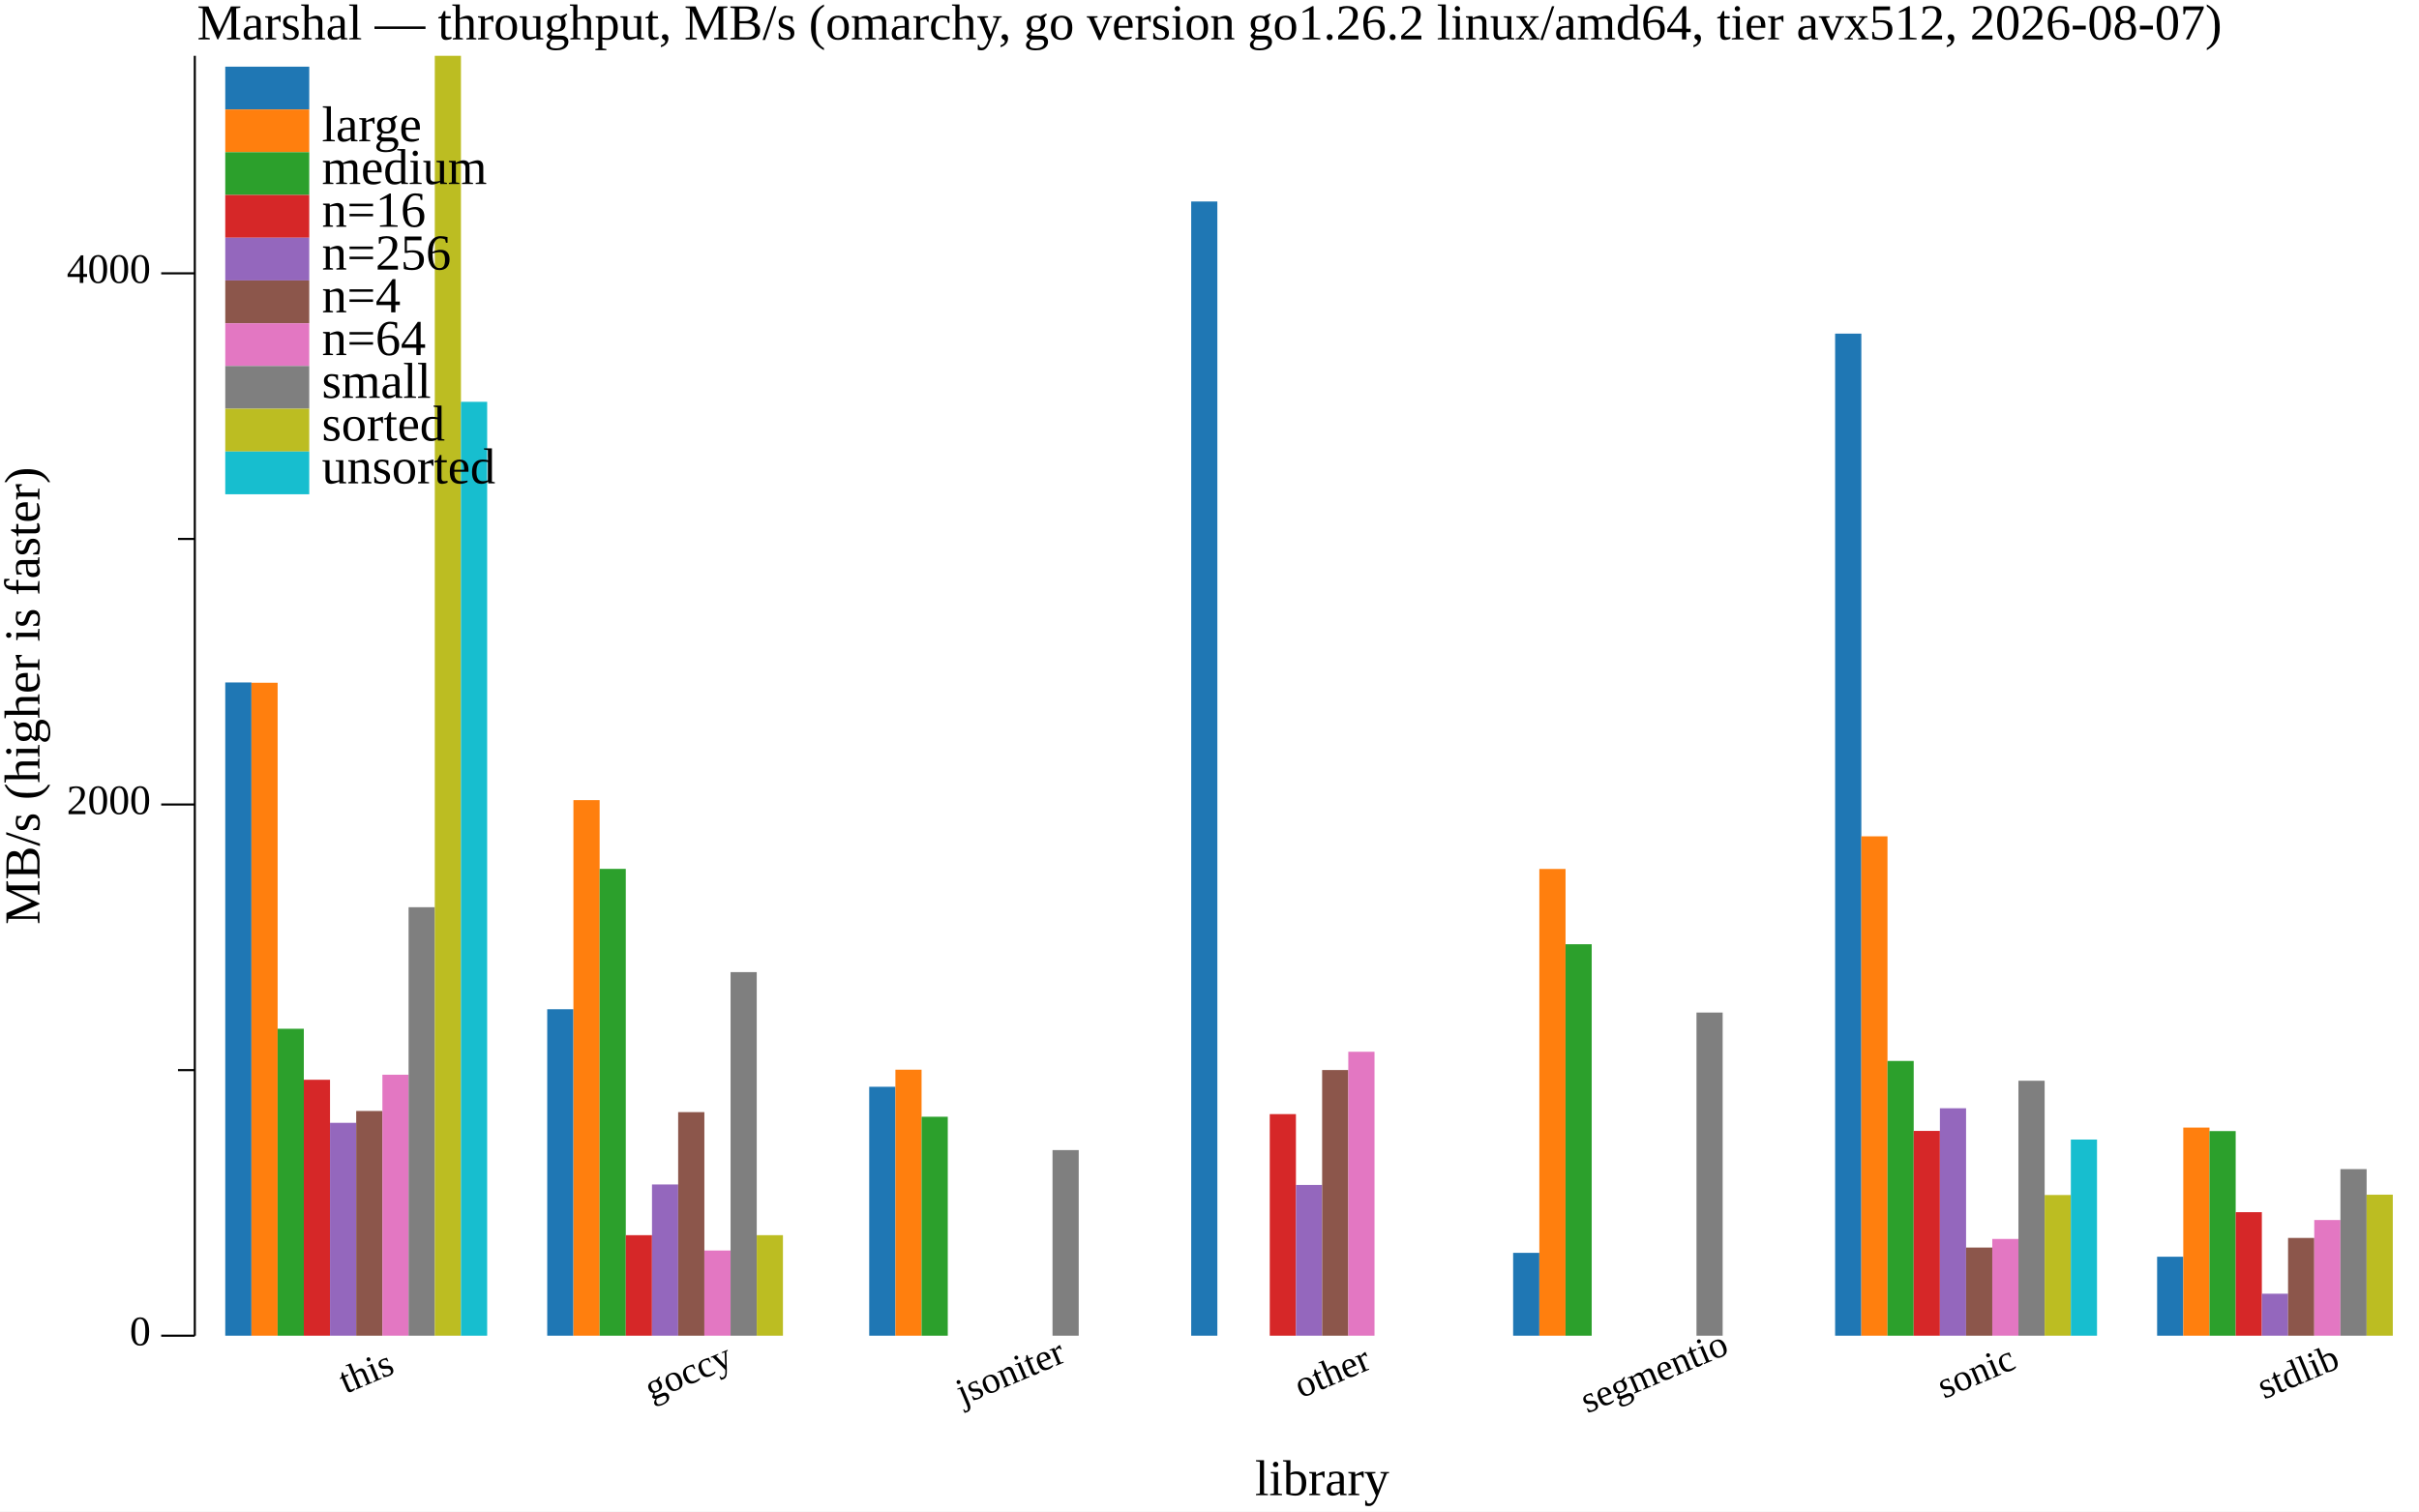
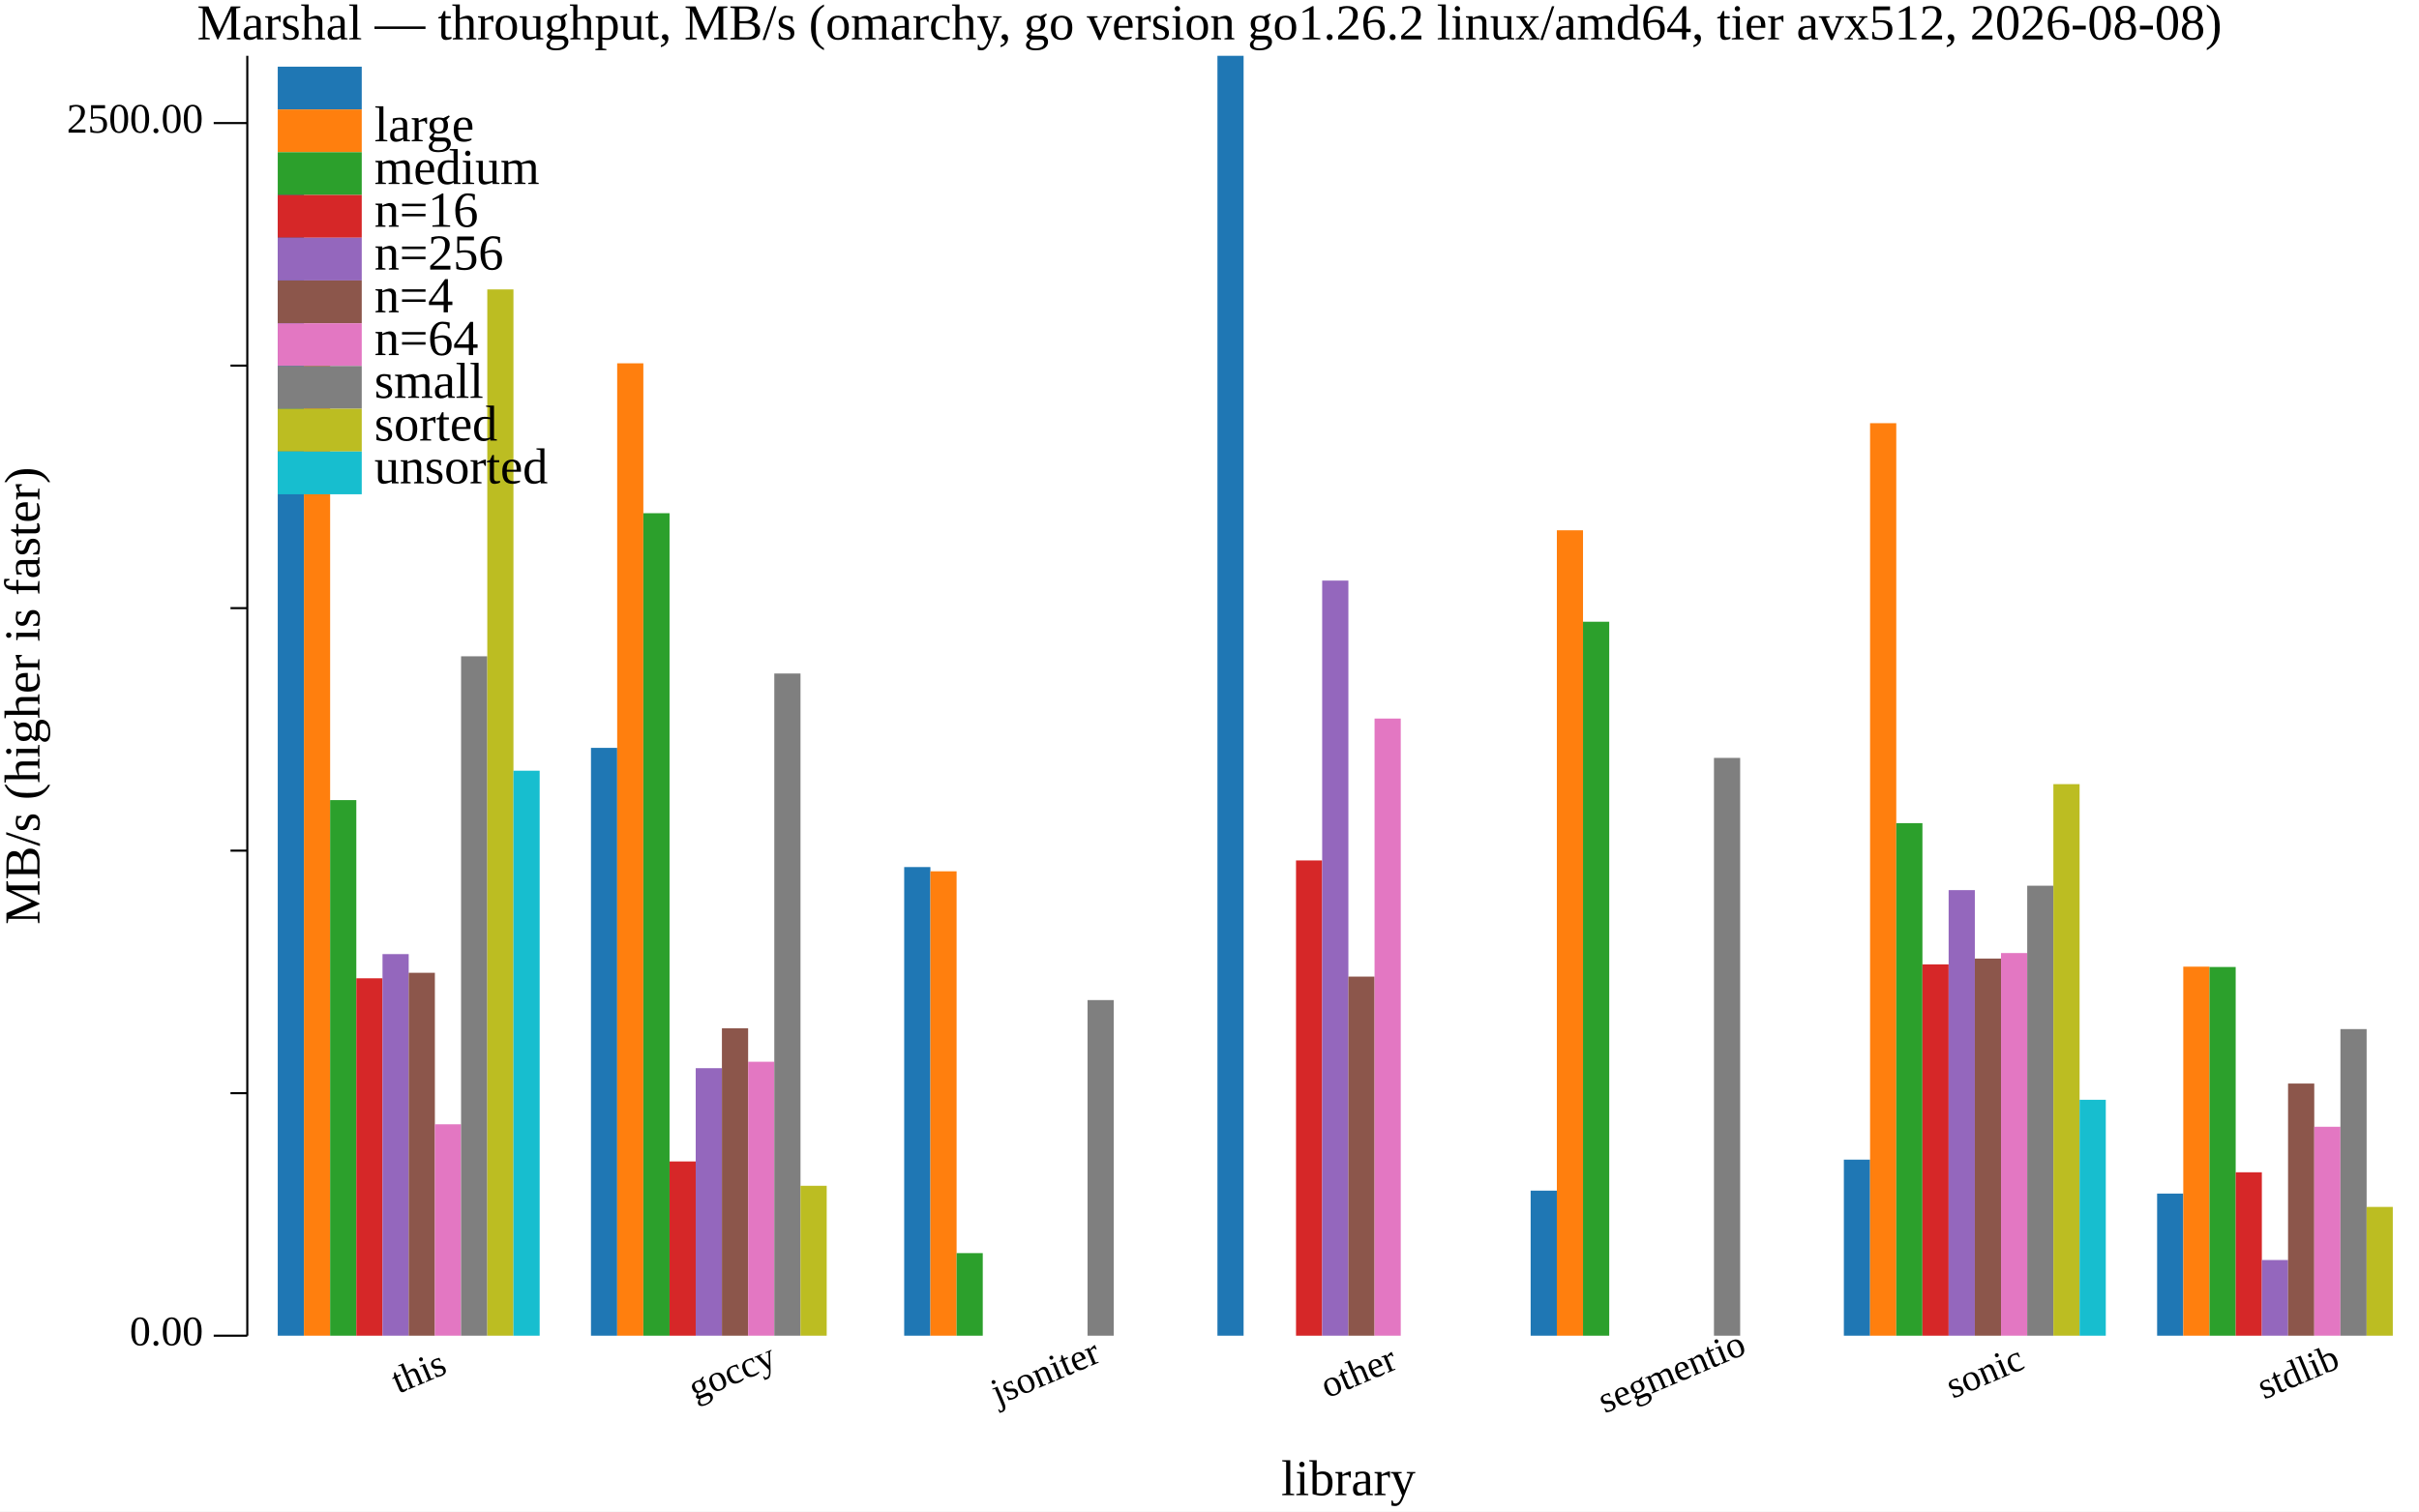
<svg xmlns="http://www.w3.org/2000/svg" width="576pt" height="360pt" viewBox="0 0 576 360">
  <g transform="scale(1, -1) translate(0, -360)">
    <path d="M0,0L576,0L576,360L0,360Z" style="fill:#FFFFFF" />
-     <text x="46.922" y="-350.61" transform="scale(1, -1)" style="font-family:Liberation Serif;font-variant:normal;font-weight:normal;font-style:normal;font-size:12px">Marshal — throughput, MB/s (omarchy, go version go1.26.2 linux/amd64, tier avx512, 2026-08-07)</text>
-     <text x="298.83" y="-3.902" transform="scale(1, -1)" style="font-family:Liberation Serif;font-variant:normal;font-weight:normal;font-style:normal;font-size:12px">library</text>
+     <text x="46.922" y="-350.61" transform="scale(1, -1)" style="font-family:Liberation Serif;font-variant:normal;font-weight:normal;font-style:normal;font-size:12px">Marshal — throughput, MB/s (omarchy, go version go1.26.2 linux/amd64, tier avx512, 2026-08-08)</text>
+     <text x="305.08" y="-3.902" transform="scale(1, -1)" style="font-family:Liberation Serif;font-variant:normal;font-weight:normal;font-style:normal;font-size:12px">library</text>
    <g transform="rotate(22.91831)">
-       <text x="86.738" y="6.259" transform="scale(1, -1)" style="font-family:Liberation Serif;font-variant:normal;font-weight:normal;font-style:normal;font-size:9px">this</text>
+       <text x="98.252" y="11.127" transform="scale(1, -1)" style="font-family:Liberation Serif;font-variant:normal;font-weight:normal;font-style:normal;font-size:9px">this</text>
    </g>
    <g transform="rotate(22.91831)">
-       <text x="153.11" y="36.115" transform="scale(1, -1)" style="font-family:Liberation Serif;font-variant:normal;font-weight:normal;font-style:normal;font-size:9px">goccy</text>
+       <text x="162.7" y="40.171" transform="scale(1, -1)" style="font-family:Liberation Serif;font-variant:normal;font-weight:normal;font-style:normal;font-size:9px">goccy</text>
    </g>
    <g transform="rotate(22.91831)">
-       <text x="220.97" y="65.97" transform="scale(1, -1)" style="font-family:Liberation Serif;font-variant:normal;font-weight:normal;font-style:normal;font-size:9px">jsoniter</text>
+       <text x="228.65" y="69.215" transform="scale(1, -1)" style="font-family:Liberation Serif;font-variant:normal;font-weight:normal;font-style:normal;font-size:9px">jsoniter</text>
    </g>
    <g transform="rotate(22.91831)">
-       <text x="295.84" y="95.826" transform="scale(1, -1)" style="font-family:Liberation Serif;font-variant:normal;font-weight:normal;font-style:normal;font-size:9px">other</text>
+       <text x="301.6" y="98.26" transform="scale(1, -1)" style="font-family:Liberation Serif;font-variant:normal;font-weight:normal;font-style:normal;font-size:9px">other</text>
    </g>
    <g transform="rotate(22.91831)">
-       <text x="357.2" y="125.68" transform="scale(1, -1)" style="font-family:Liberation Serif;font-variant:normal;font-weight:normal;font-style:normal;font-size:9px">segmentio</text>
+       <text x="361.04" y="127.3" transform="scale(1, -1)" style="font-family:Liberation Serif;font-variant:normal;font-weight:normal;font-style:normal;font-size:9px">segmentio</text>
    </g>
    <g transform="rotate(22.91831)">
-       <text x="436.82" y="155.54" transform="scale(1, -1)" style="font-family:Liberation Serif;font-variant:normal;font-weight:normal;font-style:normal;font-size:9px">sonic</text>
+       <text x="438.73" y="156.35" transform="scale(1, -1)" style="font-family:Liberation Serif;font-variant:normal;font-weight:normal;font-style:normal;font-size:9px">sonic</text>
    </g>
    <g transform="rotate(22.91831)">
      <text x="506.93" y="185.39" transform="scale(1, -1)" style="font-family:Liberation Serif;font-variant:normal;font-weight:normal;font-style:normal;font-size:9px">stdlib</text>
    </g>
    <g transform="rotate(90)">
      <text x="139.8" y="9.387" transform="scale(1, -1)" style="font-family:Liberation Serif;font-variant:normal;font-weight:normal;font-style:normal;font-size:12px">MB/s (higher is faster)</text>
    </g>
-     <text x="30.885" y="-39.59" transform="scale(1, -1)" style="font-family:Liberation Serif;font-variant:normal;font-weight:normal;font-style:normal;font-size:10px">0</text>
-     <text x="15.885" y="-166.1" transform="scale(1, -1)" style="font-family:Liberation Serif;font-variant:normal;font-weight:normal;font-style:normal;font-size:10px">2000</text>
-     <text x="15.885" y="-292.61" transform="scale(1, -1)" style="font-family:Liberation Serif;font-variant:normal;font-weight:normal;font-style:normal;font-size:10px">4000</text>
-     <path d="M38.385,41.875L46.385,41.875" style="fill:none;stroke:#000000;stroke-width:0.5" />
-     <path d="M38.385,168.39L46.385,168.39" style="fill:none;stroke:#000000;stroke-width:0.5" />
-     <path d="M38.385,294.9L46.385,294.9" style="fill:none;stroke:#000000;stroke-width:0.5" />
-     <path d="M42.385,105.13L46.385,105.13" style="fill:none;stroke:#000000;stroke-width:0.5" />
-     <path d="M42.385,231.64L46.385,231.64" style="fill:none;stroke:#000000;stroke-width:0.5" />
-     <path d="M46.385,41.875L46.385,346.71" style="fill:none;stroke:#000000;stroke-width:0.5" />
-     <path d="M53.636,41.875L53.636,197.46L59.873,197.46L59.873,41.875Z" style="fill:#1F77B4" />
-     <path d="M130.3,41.875L130.3,119.63L136.54,119.63L136.54,41.875Z" style="fill:#1F77B4" />
-     <path d="M206.97,41.875L206.97,101.16L213.21,101.16L213.21,41.875Z" style="fill:#1F77B4" />
-     <path d="M283.64,41.875L283.64,312.01L289.87,312.01L289.87,41.875Z" style="fill:#1F77B4" />
-     <path d="M360.3,41.875L360.3,61.608L366.54,61.608L366.54,41.875Z" style="fill:#1F77B4" />
-     <path d="M436.97,41.875L436.97,280.54L443.21,280.54L443.21,41.875Z" style="fill:#1F77B4" />
-     <path d="M513.64,41.875L513.64,60.683L519.87,60.683L519.87,41.875Z" style="fill:#1F77B4" />
-     <path d="M59.873,41.875L59.873,197.39L66.109,197.39L66.109,41.875Z" style="fill:#FF7F0E" />
-     <path d="M136.54,41.875L136.54,169.43L142.78,169.43L142.78,41.875Z" style="fill:#FF7F0E" />
-     <path d="M213.21,41.875L213.21,105.23L219.44,105.23L219.44,41.875Z" style="fill:#FF7F0E" />
-     <path d="M289.87,41.875L289.87,41.875L296.11,41.875L296.11,41.875Z" style="fill:#FF7F0E" />
-     <path d="M366.54,41.875L366.54,153.04L372.78,153.04L372.78,41.875Z" style="fill:#FF7F0E" />
-     <path d="M443.21,41.875L443.21,160.81L449.44,160.81L449.44,41.875Z" style="fill:#FF7F0E" />
-     <path d="M519.87,41.875L519.87,91.446L526.11,91.446L526.11,41.875Z" style="fill:#FF7F0E" />
-     <path d="M66.109,41.875L66.109,114.98L72.345,114.98L72.345,41.875Z" style="fill:#2CA02C" />
-     <path d="M142.78,41.875L142.78,153.06L149.01,153.06L149.01,41.875Z" style="fill:#2CA02C" />
-     <path d="M219.44,41.875L219.44,94.023L225.68,94.023L225.68,41.875Z" style="fill:#2CA02C" />
-     <path d="M296.11,41.875L296.11,41.875L302.35,41.875L302.35,41.875Z" style="fill:#2CA02C" />
-     <path d="M372.78,41.875L372.78,135.11L379.01,135.11L379.01,41.875Z" style="fill:#2CA02C" />
-     <path d="M449.44,41.875L449.44,107.31L455.68,107.31L455.68,41.875Z" style="fill:#2CA02C" />
-     <path d="M526.11,41.875L526.11,90.608L532.35,90.608L532.35,41.875Z" style="fill:#2CA02C" />
-     <path d="M72.345,41.875L72.345,102.83L78.581,102.83L78.581,41.875Z" style="fill:#D62728" />
-     <path d="M149.01,41.875L149.01,65.816L155.25,65.816L155.25,41.875Z" style="fill:#D62728" />
-     <path d="M225.68,41.875L225.68,41.875L231.92,41.875L231.92,41.875Z" style="fill:#D62728" />
-     <path d="M302.35,41.875L302.35,94.65L308.58,94.65L308.58,41.875Z" style="fill:#D62728" />
-     <path d="M379.01,41.875L379.01,41.875L385.25,41.875L385.25,41.875Z" style="fill:#D62728" />
-     <path d="M455.68,41.875L455.68,90.652L461.92,90.652L461.92,41.875Z" style="fill:#D62728" />
-     <path d="M532.35,41.875L532.35,71.294L538.58,71.294L538.58,41.875Z" style="fill:#D62728" />
-     <path d="M78.581,41.875L78.581,92.575L84.818,92.575L84.818,41.875Z" style="fill:#9467BD" />
-     <path d="M155.25,41.875L155.25,77.891L161.48,77.891L161.48,41.875Z" style="fill:#9467BD" />
-     <path d="M231.92,41.875L231.92,41.875L238.15,41.875L238.15,41.875Z" style="fill:#9467BD" />
-     <path d="M308.58,41.875L308.58,77.776L314.82,77.776L314.82,41.875Z" style="fill:#9467BD" />
-     <path d="M385.25,41.875L385.25,41.875L391.49,41.875L391.49,41.875Z" style="fill:#9467BD" />
-     <path d="M461.92,41.875L461.92,96.046L468.15,96.046L468.15,41.875Z" style="fill:#9467BD" />
-     <path d="M538.58,41.875L538.58,51.872L544.82,51.872L544.82,41.875Z" style="fill:#9467BD" />
-     <path d="M84.818,41.875L84.818,95.396L91.054,95.396L91.054,41.875Z" style="fill:#8C564B" />
-     <path d="M161.48,41.875L161.48,95.124L167.72,95.124L167.72,41.875Z" style="fill:#8C564B" />
-     <path d="M238.15,41.875L238.15,41.875L244.39,41.875L244.39,41.875Z" style="fill:#8C564B" />
-     <path d="M314.82,41.875L314.82,105.15L321.05,105.15L321.05,41.875Z" style="fill:#8C564B" />
-     <path d="M391.49,41.875L391.49,41.875L397.72,41.875L397.72,41.875Z" style="fill:#8C564B" />
-     <path d="M468.15,41.875L468.15,62.871L474.39,62.871L474.39,41.875Z" style="fill:#8C564B" />
-     <path d="M544.82,41.875L544.82,65.159L551.06,65.159L551.06,41.875Z" style="fill:#8C564B" />
-     <path d="M91.054,41.875L91.054,104.03L97.29,104.03L97.29,41.875Z" style="fill:#E377C2" />
-     <path d="M167.72,41.875L167.72,62.163L173.96,62.163L173.96,41.875Z" style="fill:#E377C2" />
-     <path d="M244.39,41.875L244.39,41.875L250.62,41.875L250.62,41.875Z" style="fill:#E377C2" />
-     <path d="M321.05,41.875L321.05,109.5L327.29,109.5L327.29,41.875Z" style="fill:#E377C2" />
-     <path d="M397.72,41.875L397.72,41.875L403.96,41.875L403.96,41.875Z" style="fill:#E377C2" />
-     <path d="M474.39,41.875L474.39,64.919L480.62,64.919L480.62,41.875Z" style="fill:#E377C2" />
-     <path d="M551.06,41.875L551.06,69.425L557.29,69.425L557.29,41.875Z" style="fill:#E377C2" />
-     <path d="M97.29,41.875L97.29,143.93L103.53,143.93L103.53,41.875Z" style="fill:#7F7F7F" />
-     <path d="M173.96,41.875L173.96,128.47L180.19,128.47L180.19,41.875Z" style="fill:#7F7F7F" />
-     <path d="M250.62,41.875L250.62,86.082L256.86,86.082L256.86,41.875Z" style="fill:#7F7F7F" />
-     <path d="M327.29,41.875L327.29,41.875L333.53,41.875L333.53,41.875Z" style="fill:#7F7F7F" />
-     <path d="M403.96,41.875L403.96,118.84L410.19,118.84L410.19,41.875Z" style="fill:#7F7F7F" />
-     <path d="M480.62,41.875L480.62,102.6L486.86,102.6L486.86,41.875Z" style="fill:#7F7F7F" />
-     <path d="M557.29,41.875L557.29,81.552L563.53,81.552L563.53,41.875Z" style="fill:#7F7F7F" />
-     <path d="M103.53,41.875L103.53,346.71L109.76,346.71L109.76,41.875Z" style="fill:#BCBD22" />
-     <path d="M180.19,41.875L180.19,65.816L186.43,65.816L186.43,41.875Z" style="fill:#BCBD22" />
-     <path d="M256.86,41.875L256.86,41.875L263.1,41.875L263.1,41.875Z" style="fill:#BCBD22" />
-     <path d="M333.53,41.875L333.53,41.875L339.76,41.875L339.76,41.875Z" style="fill:#BCBD22" />
-     <path d="M410.19,41.875L410.19,41.875L416.43,41.875L416.43,41.875Z" style="fill:#BCBD22" />
-     <path d="M486.86,41.875L486.86,75.378L493.1,75.378L493.1,41.875Z" style="fill:#BCBD22" />
-     <path d="M563.53,41.875L563.53,75.465L569.76,75.465L569.76,41.875Z" style="fill:#BCBD22" />
-     <path d="M109.76,41.875L109.76,264.3L116,264.3L116,41.875Z" style="fill:#17BECF" />
-     <path d="M186.43,41.875L186.43,41.875L192.67,41.875L192.67,41.875Z" style="fill:#17BECF" />
-     <path d="M263.1,41.875L263.1,41.875L269.33,41.875L269.33,41.875Z" style="fill:#17BECF" />
-     <path d="M339.76,41.875L339.76,41.875L346,41.875L346,41.875Z" style="fill:#17BECF" />
-     <path d="M416.43,41.875L416.43,41.875L422.67,41.875L422.67,41.875Z" style="fill:#17BECF" />
-     <path d="M493.1,41.875L493.1,88.591L499.33,88.591L499.33,41.875Z" style="fill:#17BECF" />
+     <text x="30.885" y="-39.59" transform="scale(1, -1)" style="font-family:Liberation Serif;font-variant:normal;font-weight:normal;font-style:normal;font-size:10px">0.00</text>
+     <text x="15.885" y="-328.4" transform="scale(1, -1)" style="font-family:Liberation Serif;font-variant:normal;font-weight:normal;font-style:normal;font-size:10px">2500.00</text>
+     <path d="M50.885,41.875L58.885,41.875" style="fill:none;stroke:#000000;stroke-width:0.5" />
+     <path d="M50.885,330.69L58.885,330.69" style="fill:none;stroke:#000000;stroke-width:0.5" />
+     <path d="M54.885,99.637L58.885,99.637" style="fill:none;stroke:#000000;stroke-width:0.5" />
+     <path d="M54.885,157.4L58.885,157.4" style="fill:none;stroke:#000000;stroke-width:0.5" />
+     <path d="M54.885,215.16L58.885,215.16" style="fill:none;stroke:#000000;stroke-width:0.5" />
+     <path d="M54.885,272.92L58.885,272.92" style="fill:none;stroke:#000000;stroke-width:0.5" />
+     <path d="M58.885,41.875L58.885,346.71" style="fill:none;stroke:#000000;stroke-width:0.5" />
+     <path d="M66.136,41.875L66.136,314L72.373,314L72.373,41.875Z" style="fill:#1F77B4" />
+     <path d="M140.72,41.875L140.72,181.88L146.96,181.88L146.96,41.875Z" style="fill:#1F77B4" />
+     <path d="M215.3,41.875L215.3,153.49L221.54,153.49L221.54,41.875Z" style="fill:#1F77B4" />
+     <path d="M289.89,41.875L289.89,346.71L296.12,346.71L296.12,41.875Z" style="fill:#1F77B4" />
+     <path d="M364.47,41.875L364.47,76.423L370.71,76.423L370.71,41.875Z" style="fill:#1F77B4" />
+     <path d="M439.05,41.875L439.05,83.805L445.29,83.805L445.29,41.875Z" style="fill:#1F77B4" />
+     <path d="M513.64,41.875L513.64,75.725L519.87,75.725L519.87,41.875Z" style="fill:#1F77B4" />
+     <path d="M72.373,41.875L72.373,275.57L78.609,275.57L78.609,41.875Z" style="fill:#FF7F0E" />
+     <path d="M146.96,41.875L146.96,273.47L153.19,273.47L153.19,41.875Z" style="fill:#FF7F0E" />
+     <path d="M221.54,41.875L221.54,152.48L227.78,152.48L227.78,41.875Z" style="fill:#FF7F0E" />
+     <path d="M296.12,41.875L296.12,41.875L302.36,41.875L302.36,41.875Z" style="fill:#FF7F0E" />
+     <path d="M370.71,41.875L370.71,233.7L376.94,233.7L376.94,41.875Z" style="fill:#FF7F0E" />
+     <path d="M445.29,41.875L445.29,259.21L451.53,259.21L451.53,41.875Z" style="fill:#FF7F0E" />
+     <path d="M519.87,41.875L519.87,129.77L526.11,129.77L526.11,41.875Z" style="fill:#FF7F0E" />
+     <path d="M78.609,41.875L78.609,169.44L84.845,169.44L84.845,41.875Z" style="fill:#2CA02C" />
+     <path d="M153.19,41.875L153.19,237.77L159.43,237.77L159.43,41.875Z" style="fill:#2CA02C" />
+     <path d="M227.78,41.875L227.78,61.543L234.01,61.543L234.01,41.875Z" style="fill:#2CA02C" />
+     <path d="M302.36,41.875L302.36,41.875L308.6,41.875L308.6,41.875Z" style="fill:#2CA02C" />
+     <path d="M376.94,41.875L376.94,211.92L383.18,211.92L383.18,41.875Z" style="fill:#2CA02C" />
+     <path d="M451.53,41.875L451.53,163.95L457.76,163.95L457.76,41.875Z" style="fill:#2CA02C" />
+     <path d="M526.11,41.875L526.11,129.69L532.35,129.69L532.35,41.875Z" style="fill:#2CA02C" />
+     <path d="M84.845,41.875L84.845,127L91.081,127L91.081,41.875Z" style="fill:#D62728" />
+     <path d="M159.43,41.875L159.43,83.375L165.66,83.375L165.66,41.875Z" style="fill:#D62728" />
+     <path d="M234.01,41.875L234.01,41.875L240.25,41.875L240.25,41.875Z" style="fill:#D62728" />
+     <path d="M308.6,41.875L308.6,155.07L314.83,155.07L314.83,41.875Z" style="fill:#D62728" />
+     <path d="M383.18,41.875L383.18,41.875L389.42,41.875L389.42,41.875Z" style="fill:#D62728" />
+     <path d="M457.76,41.875L457.76,130.31L464,130.31L464,41.875Z" style="fill:#D62728" />
+     <path d="M532.35,41.875L532.35,80.794L538.58,80.794L538.58,41.875Z" style="fill:#D62728" />
+     <path d="M91.081,41.875L91.081,132.76L97.318,132.76L97.318,41.875Z" style="fill:#9467BD" />
+     <path d="M165.66,41.875L165.66,105.59L171.9,105.59L171.9,41.875Z" style="fill:#9467BD" />
+     <path d="M240.25,41.875L240.25,41.875L246.48,41.875L246.48,41.875Z" style="fill:#9467BD" />
+     <path d="M314.83,41.875L314.83,221.72L321.07,221.72L321.07,41.875Z" style="fill:#9467BD" />
+     <path d="M389.42,41.875L389.42,41.875L395.65,41.875L395.65,41.875Z" style="fill:#9467BD" />
+     <path d="M464,41.875L464,148L470.24,148L470.24,41.875Z" style="fill:#9467BD" />
+     <path d="M538.58,41.875L538.58,59.9L544.82,59.9L544.82,41.875Z" style="fill:#9467BD" />
+     <path d="M97.318,41.875L97.318,128.31L103.55,128.31L103.55,41.875Z" style="fill:#8C564B" />
+     <path d="M171.9,41.875L171.9,115.09L178.14,115.09L178.14,41.875Z" style="fill:#8C564B" />
+     <path d="M246.48,41.875L246.48,41.875L252.72,41.875L252.72,41.875Z" style="fill:#8C564B" />
+     <path d="M321.07,41.875L321.07,127.4L327.3,127.4L327.3,41.875Z" style="fill:#8C564B" />
+     <path d="M395.65,41.875L395.65,41.875L401.89,41.875L401.89,41.875Z" style="fill:#8C564B" />
+     <path d="M470.24,41.875L470.24,131.7L476.47,131.7L476.47,41.875Z" style="fill:#8C564B" />
+     <path d="M544.82,41.875L544.82,101.93L551.06,101.93L551.06,41.875Z" style="fill:#8C564B" />
+     <path d="M103.55,41.875L103.55,92.221L109.79,92.221L109.79,41.875Z" style="fill:#E377C2" />
+     <path d="M178.14,41.875L178.14,107.12L184.37,107.12L184.37,41.875Z" style="fill:#E377C2" />
+     <path d="M252.72,41.875L252.72,41.875L258.96,41.875L258.96,41.875Z" style="fill:#E377C2" />
+     <path d="M327.3,41.875L327.3,188.86L333.54,188.86L333.54,41.875Z" style="fill:#E377C2" />
+     <path d="M401.89,41.875L401.89,41.875L408.12,41.875L408.12,41.875Z" style="fill:#E377C2" />
+     <path d="M476.47,41.875L476.47,133.01L482.71,133.01L482.71,41.875Z" style="fill:#E377C2" />
+     <path d="M551.06,41.875L551.06,91.635L557.29,91.635L557.29,41.875Z" style="fill:#E377C2" />
+     <path d="M109.79,41.875L109.79,203.69L116.03,203.69L116.03,41.875Z" style="fill:#7F7F7F" />
+     <path d="M184.37,41.875L184.37,199.59L190.61,199.59L190.61,41.875Z" style="fill:#7F7F7F" />
+     <path d="M258.96,41.875L258.96,121.81L265.19,121.81L265.19,41.875Z" style="fill:#7F7F7F" />
+     <path d="M333.54,41.875L333.54,41.875L339.78,41.875L339.78,41.875Z" style="fill:#7F7F7F" />
+     <path d="M408.12,41.875L408.12,179.49L414.36,179.49L414.36,41.875Z" style="fill:#7F7F7F" />
+     <path d="M482.71,41.875L482.71,149.05L488.94,149.05L488.94,41.875Z" style="fill:#7F7F7F" />
+     <path d="M557.29,41.875L557.29,114.9L563.53,114.9L563.53,41.875Z" style="fill:#7F7F7F" />
+     <path d="M116.03,41.875L116.03,291.07L122.26,291.07L122.26,41.875Z" style="fill:#BCBD22" />
+     <path d="M190.61,41.875L190.61,77.577L196.85,77.577L196.85,41.875Z" style="fill:#BCBD22" />
+     <path d="M265.19,41.875L265.19,41.875L271.43,41.875L271.43,41.875Z" style="fill:#BCBD22" />
+     <path d="M339.78,41.875L339.78,41.875L346.01,41.875L346.01,41.875Z" style="fill:#BCBD22" />
+     <path d="M414.36,41.875L414.36,41.875L420.6,41.875L420.6,41.875Z" style="fill:#BCBD22" />
+     <path d="M488.94,41.875L488.94,173.24L495.18,173.24L495.18,41.875Z" style="fill:#BCBD22" />
+     <path d="M563.53,41.875L563.53,72.546L569.76,72.546L569.76,41.875Z" style="fill:#BCBD22" />
+     <path d="M122.26,41.875L122.26,176.44L128.5,176.44L128.5,41.875Z" style="fill:#17BECF" />
+     <path d="M196.85,41.875L196.85,41.875L203.08,41.875L203.08,41.875Z" style="fill:#17BECF" />
+     <path d="M271.43,41.875L271.43,41.875L277.67,41.875L277.67,41.875Z" style="fill:#17BECF" />
+     <path d="M346.01,41.875L346.01,41.875L352.25,41.875L352.25,41.875Z" style="fill:#17BECF" />
+     <path d="M420.6,41.875L420.6,41.875L426.83,41.875L426.83,41.875Z" style="fill:#17BECF" />
+     <path d="M495.18,41.875L495.18,98.064L501.42,98.064L501.42,41.875Z" style="fill:#17BECF" />
    <path d="M569.76,41.875L569.76,41.875L576,41.875L576,41.875Z" style="fill:#17BECF" />
-     <path d="M53.636,333.93L53.636,344.12L73.636,344.12L73.636,333.93Z" style="fill:#1F77B4" />
-     <path d="M53.636,323.75L53.636,333.93L73.636,333.93L73.636,323.75Z" style="fill:#FF7F0E" />
-     <text x="76.636" y="-326.35" transform="scale(1, -1)" style="font-family:Liberation Serif;font-variant:normal;font-weight:normal;font-style:normal;font-size:12px">large</text>
-     <path d="M53.636,313.56L53.636,323.75L73.636,323.75L73.636,313.56Z" style="fill:#2CA02C" />
-     <text x="76.636" y="-316.17" transform="scale(1, -1)" style="font-family:Liberation Serif;font-variant:normal;font-weight:normal;font-style:normal;font-size:12px">medium</text>
-     <path d="M53.636,303.38L53.636,313.56L73.636,313.56L73.636,303.38Z" style="fill:#D62728" />
-     <text x="76.636" y="-305.99" transform="scale(1, -1)" style="font-family:Liberation Serif;font-variant:normal;font-weight:normal;font-style:normal;font-size:12px">n=16</text>
-     <path d="M53.636,293.2L53.636,303.38L73.636,303.38L73.636,293.2Z" style="fill:#9467BD" />
-     <text x="76.636" y="-295.8" transform="scale(1, -1)" style="font-family:Liberation Serif;font-variant:normal;font-weight:normal;font-style:normal;font-size:12px">n=256</text>
-     <path d="M53.636,283.01L53.636,293.2L73.636,293.2L73.636,283.01Z" style="fill:#8C564B" />
-     <text x="76.636" y="-285.62" transform="scale(1, -1)" style="font-family:Liberation Serif;font-variant:normal;font-weight:normal;font-style:normal;font-size:12px">n=4</text>
-     <path d="M53.636,272.83L53.636,283.01L73.636,283.01L73.636,272.83Z" style="fill:#E377C2" />
-     <text x="76.636" y="-275.43" transform="scale(1, -1)" style="font-family:Liberation Serif;font-variant:normal;font-weight:normal;font-style:normal;font-size:12px">n=64</text>
-     <path d="M53.636,262.65L53.636,272.83L73.636,272.83L73.636,262.65Z" style="fill:#7F7F7F" />
-     <text x="76.636" y="-265.25" transform="scale(1, -1)" style="font-family:Liberation Serif;font-variant:normal;font-weight:normal;font-style:normal;font-size:12px">small</text>
-     <path d="M53.636,252.46L53.636,262.65L73.636,262.65L73.636,252.46Z" style="fill:#BCBD22" />
-     <text x="76.636" y="-255.07" transform="scale(1, -1)" style="font-family:Liberation Serif;font-variant:normal;font-weight:normal;font-style:normal;font-size:12px">sorted</text>
-     <path d="M53.636,242.28L53.636,252.46L73.636,252.46L73.636,242.28Z" style="fill:#17BECF" />
-     <text x="76.636" y="-244.88" transform="scale(1, -1)" style="font-family:Liberation Serif;font-variant:normal;font-weight:normal;font-style:normal;font-size:12px">unsorted</text>
+     <path d="M66.136,333.93L66.136,344.12L86.136,344.12L86.136,333.93Z" style="fill:#1F77B4" />
+     <path d="M66.136,323.75L66.136,333.93L86.136,333.93L86.136,323.75Z" style="fill:#FF7F0E" />
+     <text x="89.136" y="-326.35" transform="scale(1, -1)" style="font-family:Liberation Serif;font-variant:normal;font-weight:normal;font-style:normal;font-size:12px">large</text>
+     <path d="M66.136,313.56L66.136,323.75L86.136,323.75L86.136,313.56Z" style="fill:#2CA02C" />
+     <text x="89.136" y="-316.17" transform="scale(1, -1)" style="font-family:Liberation Serif;font-variant:normal;font-weight:normal;font-style:normal;font-size:12px">medium</text>
+     <path d="M66.136,303.38L66.136,313.56L86.136,313.56L86.136,303.38Z" style="fill:#D62728" />
+     <text x="89.136" y="-305.99" transform="scale(1, -1)" style="font-family:Liberation Serif;font-variant:normal;font-weight:normal;font-style:normal;font-size:12px">n=16</text>
+     <path d="M66.136,293.2L66.136,303.38L86.136,303.38L86.136,293.2Z" style="fill:#9467BD" />
+     <text x="89.136" y="-295.8" transform="scale(1, -1)" style="font-family:Liberation Serif;font-variant:normal;font-weight:normal;font-style:normal;font-size:12px">n=256</text>
+     <path d="M66.136,283.01L66.136,293.2L86.136,293.2L86.136,283.01Z" style="fill:#8C564B" />
+     <text x="89.136" y="-285.62" transform="scale(1, -1)" style="font-family:Liberation Serif;font-variant:normal;font-weight:normal;font-style:normal;font-size:12px">n=4</text>
+     <path d="M66.136,272.83L66.136,283.01L86.136,283.01L86.136,272.83Z" style="fill:#E377C2" />
+     <text x="89.136" y="-275.43" transform="scale(1, -1)" style="font-family:Liberation Serif;font-variant:normal;font-weight:normal;font-style:normal;font-size:12px">n=64</text>
+     <path d="M66.136,262.65L66.136,272.83L86.136,272.83L86.136,262.65Z" style="fill:#7F7F7F" />
+     <text x="89.136" y="-265.25" transform="scale(1, -1)" style="font-family:Liberation Serif;font-variant:normal;font-weight:normal;font-style:normal;font-size:12px">small</text>
+     <path d="M66.136,252.46L66.136,262.65L86.136,262.65L86.136,252.46Z" style="fill:#BCBD22" />
+     <text x="89.136" y="-255.07" transform="scale(1, -1)" style="font-family:Liberation Serif;font-variant:normal;font-weight:normal;font-style:normal;font-size:12px">sorted</text>
+     <path d="M66.136,242.28L66.136,252.46L86.136,252.46L86.136,242.28Z" style="fill:#17BECF" />
+     <text x="89.136" y="-244.88" transform="scale(1, -1)" style="font-family:Liberation Serif;font-variant:normal;font-weight:normal;font-style:normal;font-size:12px">unsorted</text>
  </g>
</svg>
